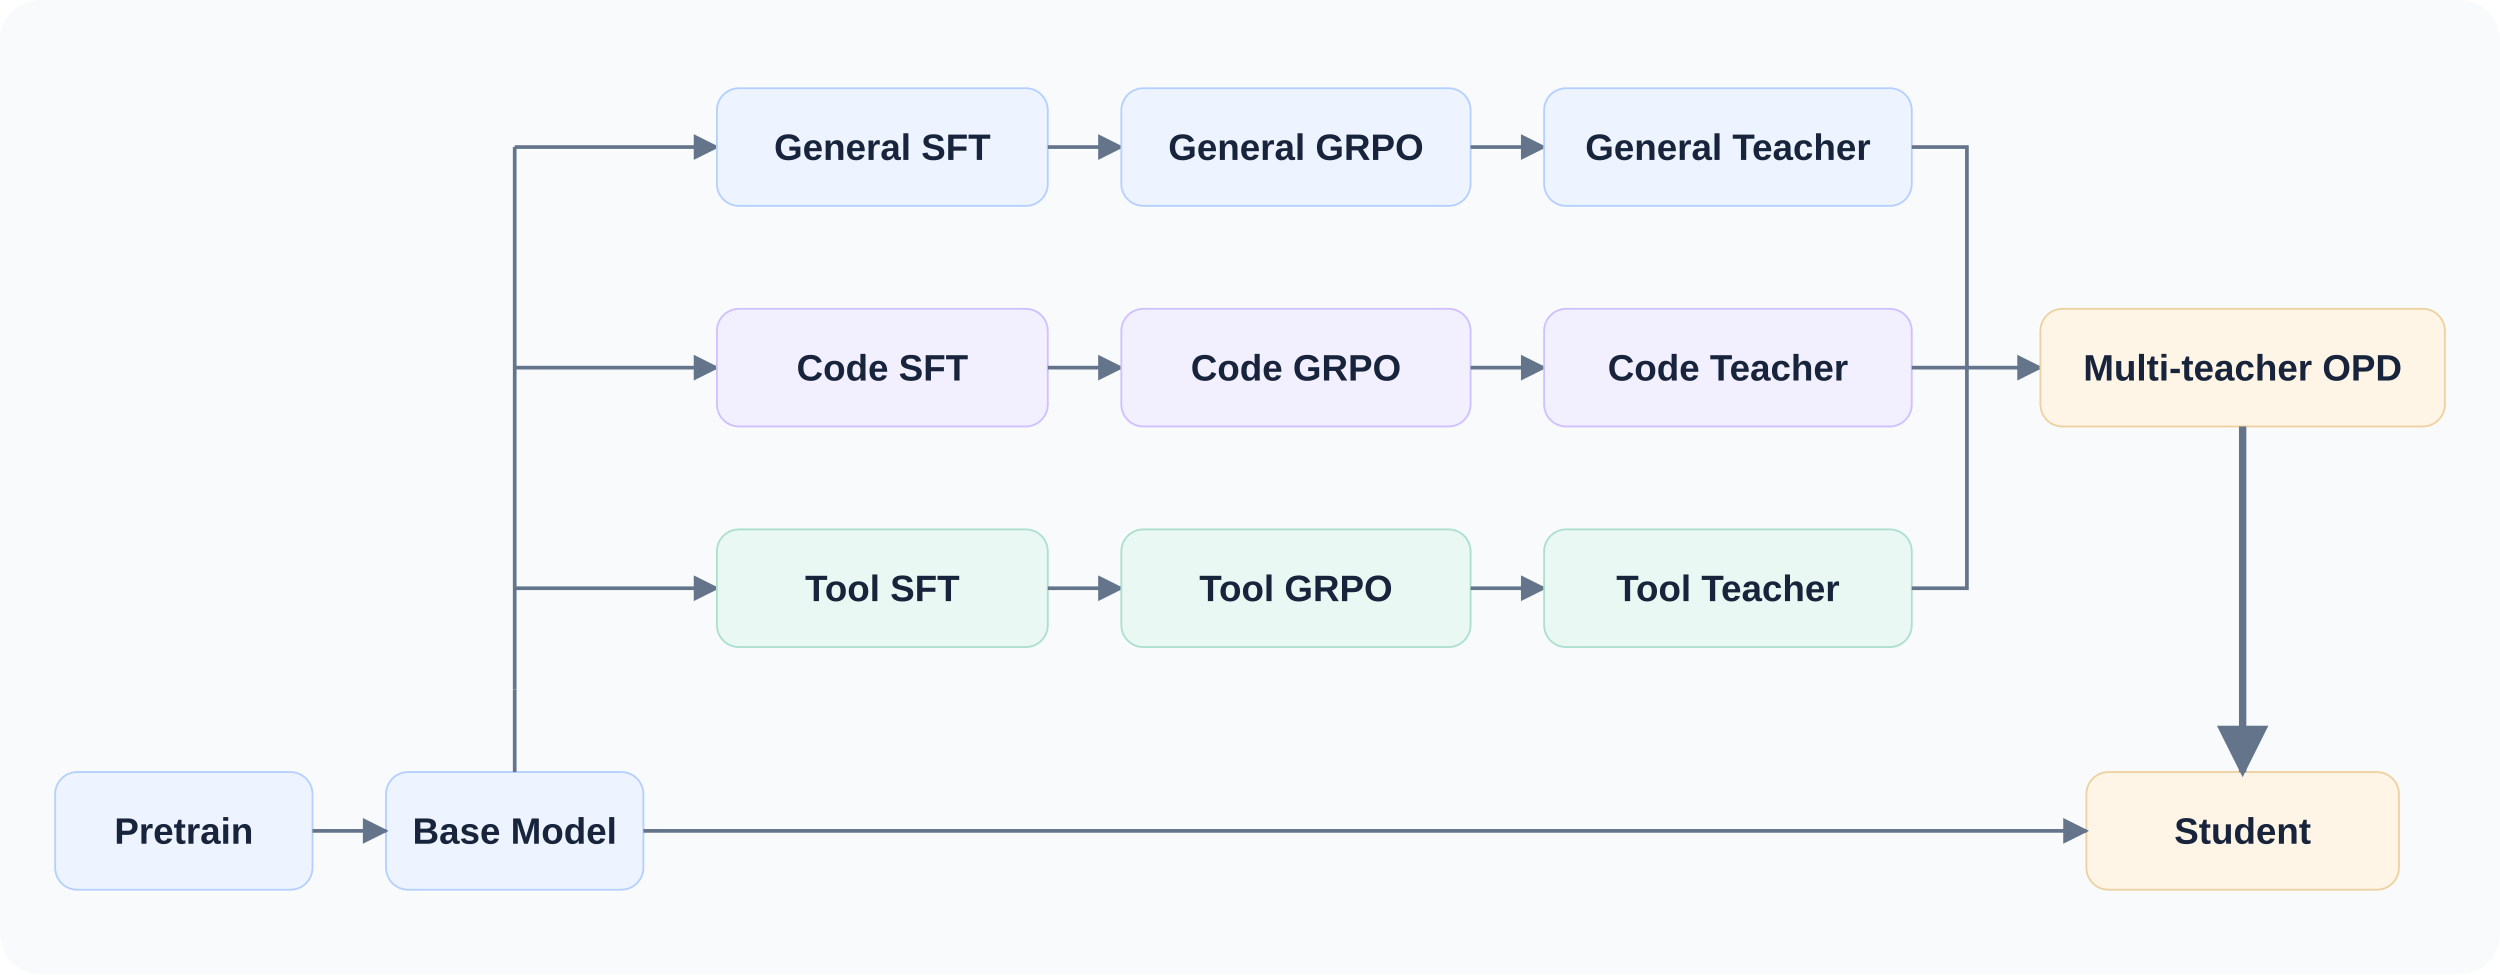
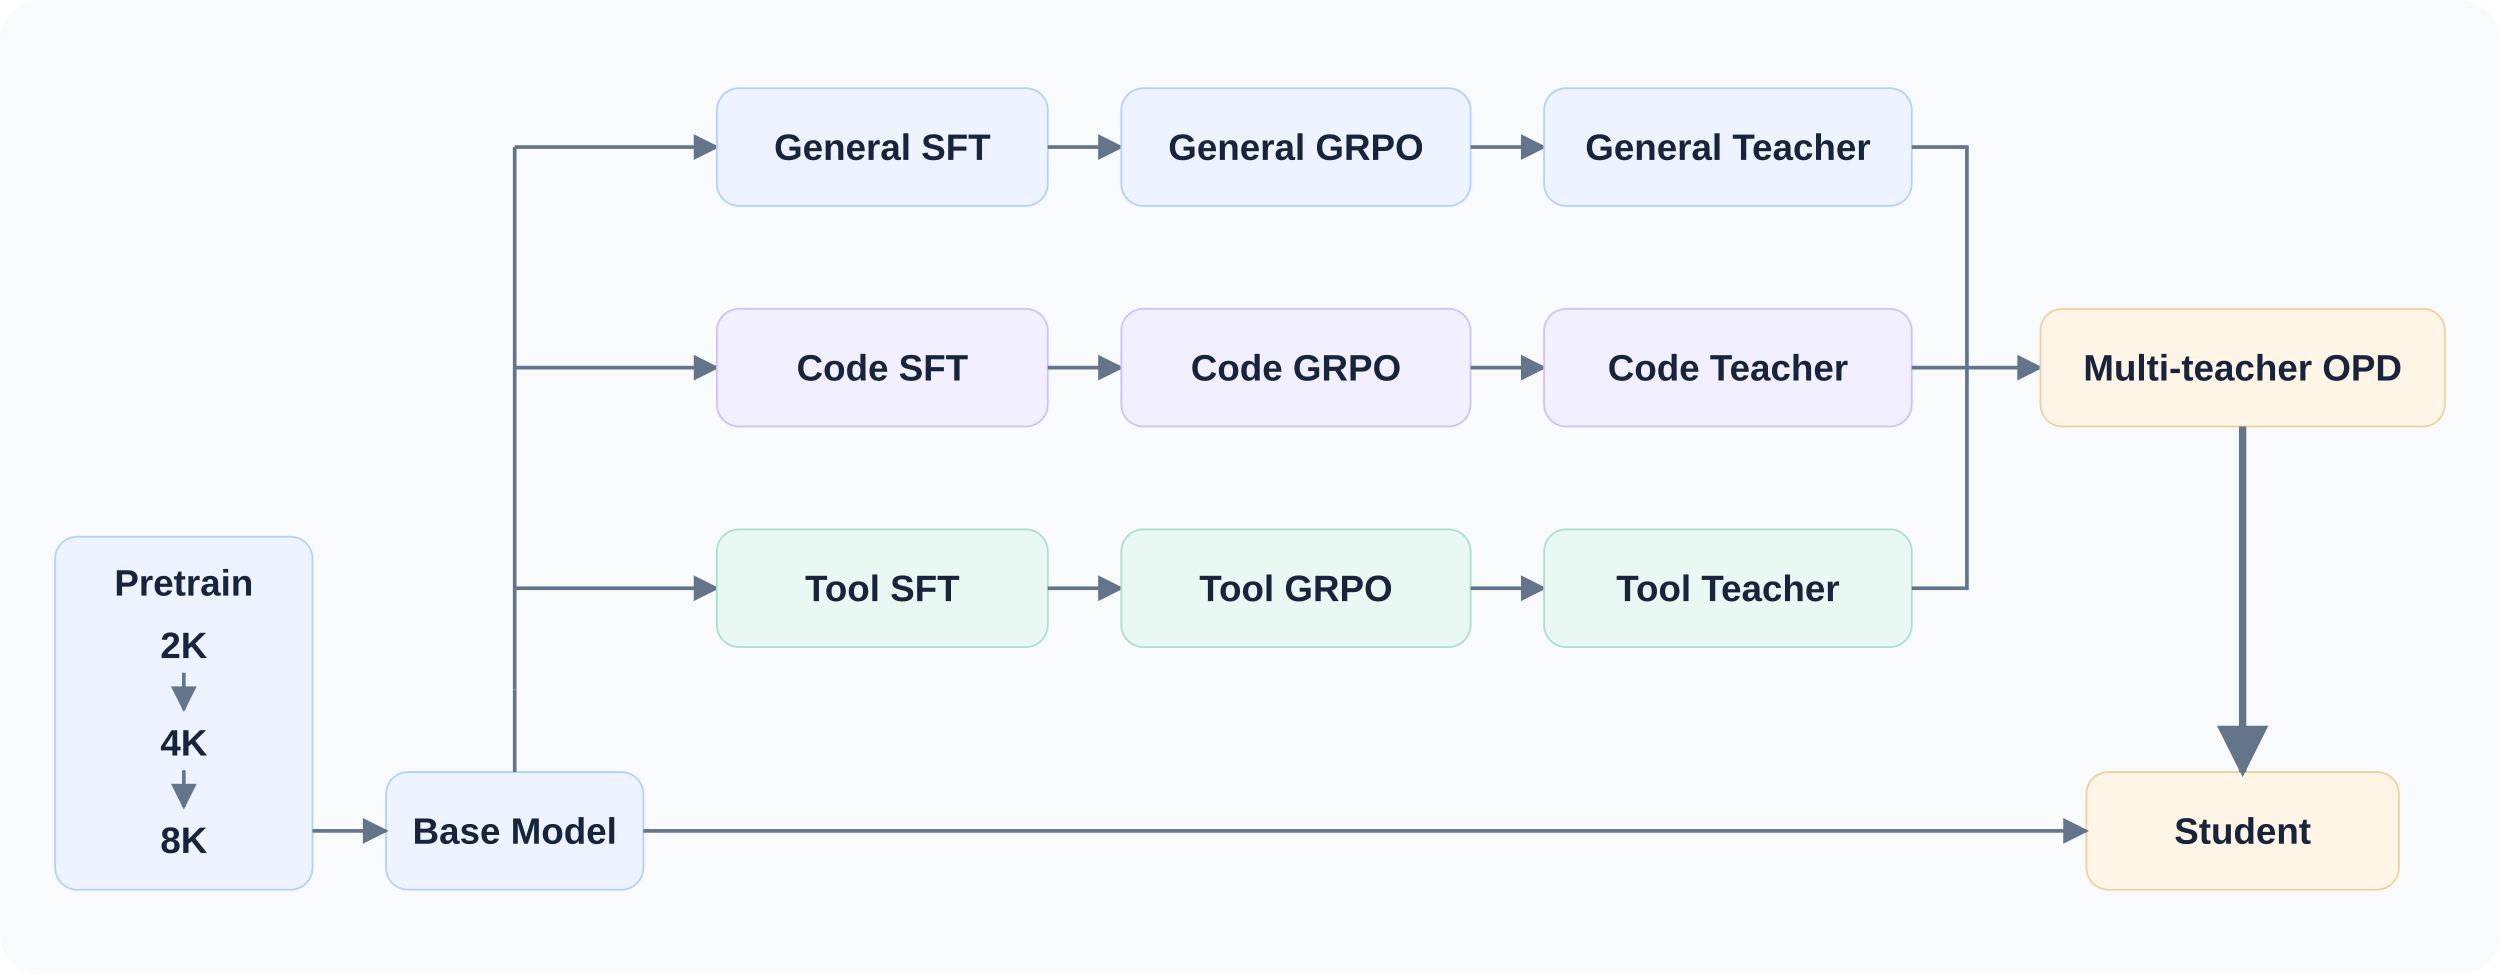
<svg xmlns="http://www.w3.org/2000/svg" width="1360" height="530" viewBox="0 0 1360 530" role="img" aria-labelledby="title">
  <defs>
    <marker id="arrow" viewBox="0 0 10 10" refX="9" refY="5" markerWidth="7" markerHeight="7" orient="auto">
      <path d="M0 0 L10 5 L0 10 Z" fill="#64748b" />
    </marker>
  </defs>
  <rect width="1360" height="530" rx="22" fill="#f8fafc" />
  <style>text{font-family:Arial,Helvetica,sans-serif;font-size:20px;font-weight:600;fill:#17243b}</style>
-   <rect x="30" y="420" width="140" height="64" rx="12" fill="#edf4ff" stroke="#b5d0ff" />
-   <text x="100.0" y="459" text-anchor="middle">Pretrain</text>
+   <rect x="30" y="292" width="140" height="192" rx="12" fill="#edf4ff" stroke="#b5d0ff" />
+   <text x="100" y="324" text-anchor="middle">Pretrain</text>
+   <text x="100" y="358" text-anchor="middle">2K</text>
+   <path d="M100 366 V386" fill="none" stroke="#64748b" stroke-width="2" marker-end="url(#arrow)" />
+   <text x="100" y="411" text-anchor="middle">4K</text>
+   <path d="M100 419 V439" fill="none" stroke="#64748b" stroke-width="2" marker-end="url(#arrow)" />
+   <text x="100" y="464" text-anchor="middle">8K</text>
  <rect x="210" y="420" width="140" height="64" rx="12" fill="#edf4ff" stroke="#b5d0ff" />
  <text x="280.0" y="459" text-anchor="middle">Base Model</text>
  <path d="M170 452 H210" fill="none" stroke="#64748b" stroke-width="2" marker-end="url(#arrow)" />
  <path d="M280 420 V375" fill="none" stroke="#64748b" stroke-width="2" />
  <path d="M280 375 V80" fill="none" stroke="#64748b" stroke-width="2" />
  <path d="M280 80 H390" fill="none" stroke="#64748b" stroke-width="2" marker-end="url(#arrow)" />
  <rect x="390" y="48" width="180" height="64" rx="12" fill="#edf4ff" stroke="#b5d0ff" />
  <text x="480.0" y="87" text-anchor="middle">General SFT</text>
  <path d="M570 80 H610" fill="none" stroke="#64748b" stroke-width="2" marker-end="url(#arrow)" />
  <rect x="610" y="48" width="190" height="64" rx="12" fill="#edf4ff" stroke="#b5d0ff" />
  <text x="705.0" y="87" text-anchor="middle">General GRPO</text>
  <path d="M800 80 H840" fill="none" stroke="#64748b" stroke-width="2" marker-end="url(#arrow)" />
  <rect x="840" y="48" width="200" height="64" rx="12" fill="#edf4ff" stroke="#b5d0ff" />
  <text x="940.0" y="87" text-anchor="middle">General Teacher</text>
  <path d="M1040 80 H1070 V200" fill="none" stroke="#64748b" stroke-width="2" />
  <path d="M280 200 H390" fill="none" stroke="#64748b" stroke-width="2" marker-end="url(#arrow)" />
  <rect x="390" y="168" width="180" height="64" rx="12" fill="#f2efff" stroke="#cfc1ff" />
  <text x="480.0" y="207" text-anchor="middle">Code SFT</text>
  <path d="M570 200 H610" fill="none" stroke="#64748b" stroke-width="2" marker-end="url(#arrow)" />
  <rect x="610" y="168" width="190" height="64" rx="12" fill="#f2efff" stroke="#cfc1ff" />
  <text x="705.0" y="207" text-anchor="middle">Code GRPO</text>
  <path d="M800 200 H840" fill="none" stroke="#64748b" stroke-width="2" marker-end="url(#arrow)" />
  <rect x="840" y="168" width="200" height="64" rx="12" fill="#f2efff" stroke="#cfc1ff" />
  <text x="940.0" y="207" text-anchor="middle">Code Teacher</text>
  <path d="M1040 200 H1070 V200" fill="none" stroke="#64748b" stroke-width="2" />
  <path d="M280 320 H390" fill="none" stroke="#64748b" stroke-width="2" marker-end="url(#arrow)" />
  <rect x="390" y="288" width="180" height="64" rx="12" fill="#eaf8f3" stroke="#addfce" />
  <text x="480.0" y="327" text-anchor="middle">Tool SFT</text>
  <path d="M570 320 H610" fill="none" stroke="#64748b" stroke-width="2" marker-end="url(#arrow)" />
  <rect x="610" y="288" width="190" height="64" rx="12" fill="#eaf8f3" stroke="#addfce" />
  <text x="705.0" y="327" text-anchor="middle">Tool GRPO</text>
  <path d="M800 320 H840" fill="none" stroke="#64748b" stroke-width="2" marker-end="url(#arrow)" />
  <rect x="840" y="288" width="200" height="64" rx="12" fill="#eaf8f3" stroke="#addfce" />
  <text x="940.0" y="327" text-anchor="middle">Tool Teacher</text>
  <path d="M1040 320 H1070 V200" fill="none" stroke="#64748b" stroke-width="2" />
  <path d="M1070 200 H1110" fill="none" stroke="#64748b" stroke-width="2" marker-end="url(#arrow)" />
  <rect x="1110" y="168" width="220" height="64" rx="12" fill="#fff5e7" stroke="#eed1a0" />
  <text x="1220.0" y="207" text-anchor="middle">Multi-teacher OPD</text>
  <rect x="1135" y="420" width="170" height="64" rx="12" fill="#fff5e7" stroke="#eed1a0" />
  <text x="1220.0" y="459" text-anchor="middle">Student</text>
  <path d="M350 452 H1135" fill="none" stroke="#64748b" stroke-width="2" marker-end="url(#arrow)" />
  <path d="M1220 232 V420" fill="none" stroke="#64748b" stroke-width="4" marker-end="url(#arrow)" />
</svg>
